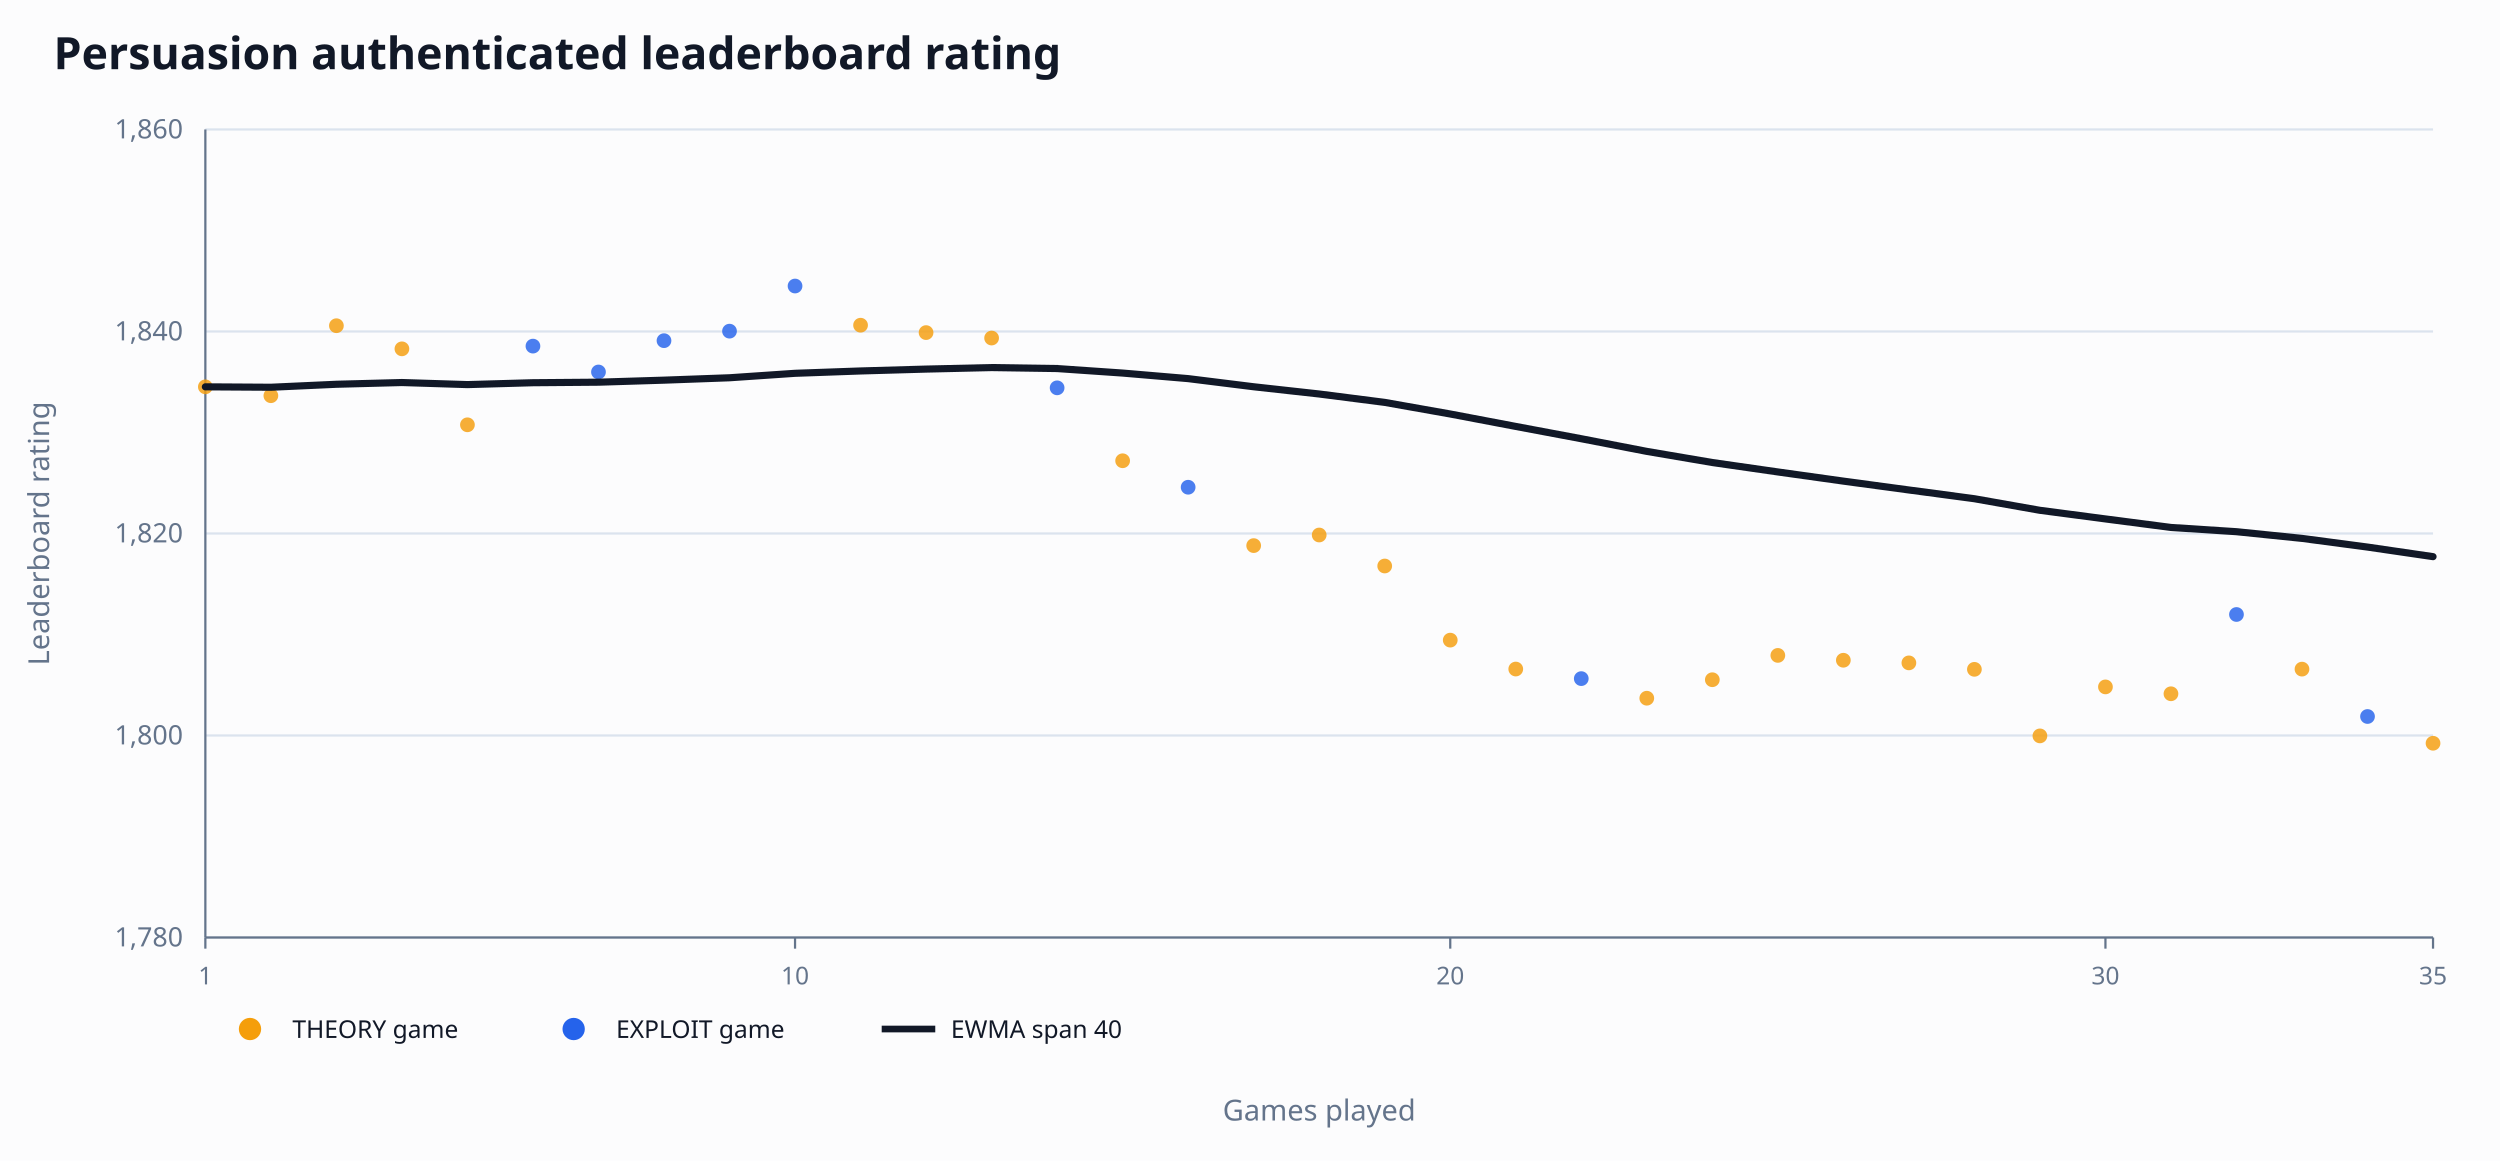
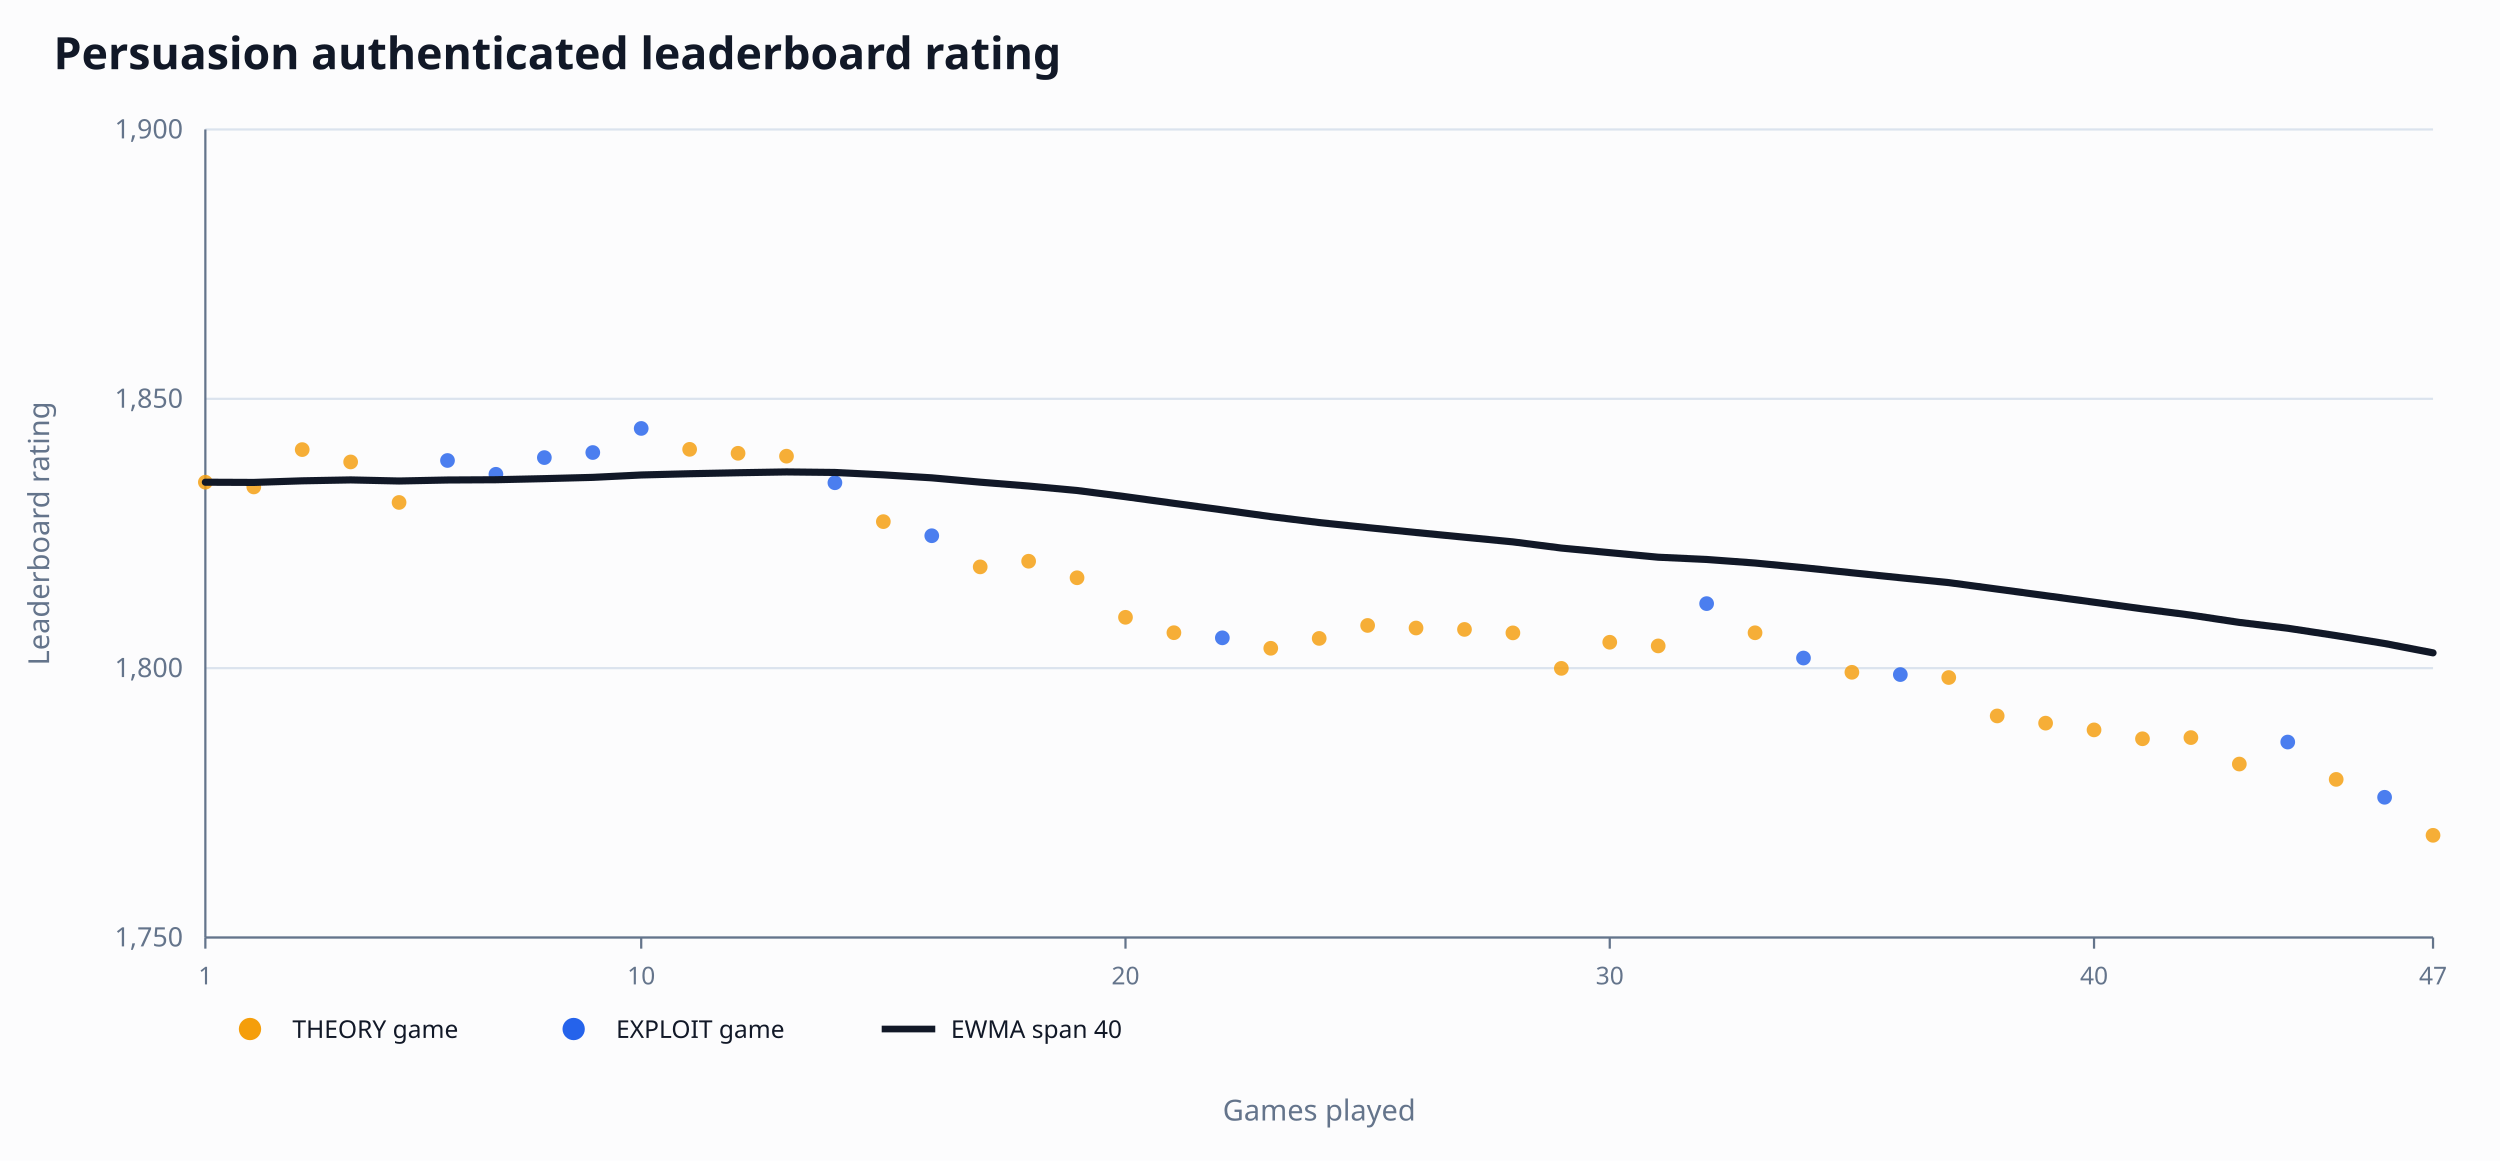
<svg xmlns="http://www.w3.org/2000/svg" width="1120" height="520" viewBox="0 0 1120 520">
  <rect width="100%" height="100%" fill="#fcfcfd" />
  <text x="24" y="31" font-family="system-ui,sans-serif" font-size="20" font-weight="700" fill="#111827">Persuasion authenticated leaderboard rating</text>
  <line x1="92" y1="420.00" x2="1090" y2="420.00" stroke="#dbe3ee" stroke-width="1" />
-   <text x="82" y="424.00" text-anchor="end" font-family="system-ui,sans-serif" font-size="12" fill="#64748b">1,780</text>
-   <line x1="92" y1="329.50" x2="1090" y2="329.50" stroke="#dbe3ee" stroke-width="1" />
-   <text x="82" y="333.50" text-anchor="end" font-family="system-ui,sans-serif" font-size="12" fill="#64748b">1,800</text>
-   <line x1="92" y1="239.00" x2="1090" y2="239.00" stroke="#dbe3ee" stroke-width="1" />
-   <text x="82" y="243.00" text-anchor="end" font-family="system-ui,sans-serif" font-size="12" fill="#64748b">1,820</text>
-   <line x1="92" y1="148.50" x2="1090" y2="148.50" stroke="#dbe3ee" stroke-width="1" />
-   <text x="82" y="152.50" text-anchor="end" font-family="system-ui,sans-serif" font-size="12" fill="#64748b">1,840</text>
+   <text x="82" y="424.00" text-anchor="end" font-family="system-ui,sans-serif" font-size="12" fill="#64748b">1,750</text>
+   <line x1="92" y1="299.33" x2="1090" y2="299.33" stroke="#dbe3ee" stroke-width="1" />
+   <text x="82" y="303.33" text-anchor="end" font-family="system-ui,sans-serif" font-size="12" fill="#64748b">1,800</text>
+   <line x1="92" y1="178.67" x2="1090" y2="178.67" stroke="#dbe3ee" stroke-width="1" />
+   <text x="82" y="182.67" text-anchor="end" font-family="system-ui,sans-serif" font-size="12" fill="#64748b">1,850</text>
  <line x1="92" y1="58.00" x2="1090" y2="58.00" stroke="#dbe3ee" stroke-width="1" />
-   <text x="82" y="62.00" text-anchor="end" font-family="system-ui,sans-serif" font-size="12" fill="#64748b">1,860</text>
+   <text x="82" y="62.00" text-anchor="end" font-family="system-ui,sans-serif" font-size="12" fill="#64748b">1,900</text>
  <line x1="92.00" y1="420" x2="92.00" y2="425" stroke="#64748b" />
  <text x="92.00" y="441" text-anchor="middle" font-family="system-ui,sans-serif" font-size="11" fill="#64748b">1</text>
-   <line x1="356.18" y1="420" x2="356.18" y2="425" stroke="#64748b" />
-   <text x="356.18" y="441" text-anchor="middle" font-family="system-ui,sans-serif" font-size="11" fill="#64748b">10</text>
-   <line x1="649.71" y1="420" x2="649.71" y2="425" stroke="#64748b" />
-   <text x="649.71" y="441" text-anchor="middle" font-family="system-ui,sans-serif" font-size="11" fill="#64748b">20</text>
-   <line x1="943.24" y1="420" x2="943.24" y2="425" stroke="#64748b" />
-   <text x="943.24" y="441" text-anchor="middle" font-family="system-ui,sans-serif" font-size="11" fill="#64748b">30</text>
+   <line x1="287.26" y1="420" x2="287.26" y2="425" stroke="#64748b" />
+   <text x="287.26" y="441" text-anchor="middle" font-family="system-ui,sans-serif" font-size="11" fill="#64748b">10</text>
+   <line x1="504.22" y1="420" x2="504.22" y2="425" stroke="#64748b" />
+   <text x="504.22" y="441" text-anchor="middle" font-family="system-ui,sans-serif" font-size="11" fill="#64748b">20</text>
+   <line x1="721.17" y1="420" x2="721.17" y2="425" stroke="#64748b" />
+   <text x="721.17" y="441" text-anchor="middle" font-family="system-ui,sans-serif" font-size="11" fill="#64748b">30</text>
+   <line x1="938.13" y1="420" x2="938.13" y2="425" stroke="#64748b" />
+   <text x="938.13" y="441" text-anchor="middle" font-family="system-ui,sans-serif" font-size="11" fill="#64748b">40</text>
  <line x1="1090.00" y1="420" x2="1090.00" y2="425" stroke="#64748b" />
-   <text x="1090.00" y="441" text-anchor="middle" font-family="system-ui,sans-serif" font-size="11" fill="#64748b">35</text>
+   <text x="1090.00" y="441" text-anchor="middle" font-family="system-ui,sans-serif" font-size="11" fill="#64748b">47</text>
  <line x1="92" y1="58" x2="92" y2="420" stroke="#64748b" />
  <line x1="92" y1="420" x2="1090" y2="420" stroke="#64748b" />
  <text x="591.00" y="502" text-anchor="middle" font-family="system-ui,sans-serif" font-size="13" fill="#64748b">Games played</text>
  <text x="22" y="239.00" text-anchor="middle" transform="rotate(-90 22 239.00)" font-family="system-ui,sans-serif" font-size="13" fill="#64748b">Leaderboard rating</text>
-   <circle cx="92.00" cy="173.30" r="3.3" fill="#f59e0b" opacity="0.82" />
-   <circle cx="121.35" cy="177.28" r="3.3" fill="#f59e0b" opacity="0.82" />
-   <circle cx="150.71" cy="145.92" r="3.3" fill="#f59e0b" opacity="0.82" />
-   <circle cx="180.06" cy="156.28" r="3.3" fill="#f59e0b" opacity="0.82" />
-   <circle cx="209.41" cy="190.31" r="3.3" fill="#f59e0b" opacity="0.82" />
-   <circle cx="238.76" cy="155.06" r="3.3" fill="#2563eb" opacity="0.82" />
-   <circle cx="268.12" cy="166.65" r="3.3" fill="#2563eb" opacity="0.82" />
-   <circle cx="297.47" cy="152.62" r="3.3" fill="#2563eb" opacity="0.82" />
-   <circle cx="326.82" cy="148.36" r="3.3" fill="#2563eb" opacity="0.82" />
-   <circle cx="356.18" cy="128.14" r="3.3" fill="#2563eb" opacity="0.82" />
-   <circle cx="385.53" cy="145.69" r="3.3" fill="#f59e0b" opacity="0.82" />
-   <circle cx="414.88" cy="149.00" r="3.3" fill="#f59e0b" opacity="0.82" />
-   <circle cx="444.24" cy="151.44" r="3.3" fill="#f59e0b" opacity="0.82" />
-   <circle cx="473.59" cy="173.75" r="3.3" fill="#2563eb" opacity="0.82" />
-   <circle cx="502.94" cy="206.42" r="3.3" fill="#f59e0b" opacity="0.82" />
-   <circle cx="532.29" cy="218.28" r="3.3" fill="#2563eb" opacity="0.82" />
-   <circle cx="561.65" cy="244.43" r="3.3" fill="#f59e0b" opacity="0.82" />
-   <circle cx="591.00" cy="239.68" r="3.3" fill="#f59e0b" opacity="0.82" />
-   <circle cx="620.35" cy="253.57" r="3.3" fill="#f59e0b" opacity="0.82" />
-   <circle cx="649.71" cy="286.78" r="3.3" fill="#f59e0b" opacity="0.82" />
-   <circle cx="679.06" cy="299.73" r="3.3" fill="#f59e0b" opacity="0.82" />
-   <circle cx="708.41" cy="304.02" r="3.3" fill="#2563eb" opacity="0.82" />
-   <circle cx="737.76" cy="312.80" r="3.3" fill="#f59e0b" opacity="0.82" />
-   <circle cx="767.12" cy="304.52" r="3.3" fill="#f59e0b" opacity="0.82" />
-   <circle cx="796.47" cy="293.62" r="3.3" fill="#f59e0b" opacity="0.82" />
-   <circle cx="825.82" cy="295.79" r="3.3" fill="#f59e0b" opacity="0.82" />
-   <circle cx="855.18" cy="296.97" r="3.3" fill="#f59e0b" opacity="0.82" />
-   <circle cx="884.53" cy="299.86" r="3.3" fill="#f59e0b" opacity="0.82" />
-   <circle cx="913.88" cy="329.68" r="3.3" fill="#f59e0b" opacity="0.82" />
-   <circle cx="943.24" cy="307.73" r="3.3" fill="#f59e0b" opacity="0.82" />
-   <circle cx="972.59" cy="310.81" r="3.3" fill="#f59e0b" opacity="0.82" />
-   <circle cx="1001.94" cy="275.29" r="3.3" fill="#2563eb" opacity="0.82" />
-   <circle cx="1031.29" cy="299.77" r="3.3" fill="#f59e0b" opacity="0.82" />
-   <circle cx="1060.65" cy="320.99" r="3.3" fill="#2563eb" opacity="0.82" />
-   <circle cx="1090.00" cy="332.98" r="3.3" fill="#f59e0b" opacity="0.82" />
-   <polyline points="92.00,173.30 121.35,173.49 150.71,172.15 180.06,171.37 209.41,172.30 238.76,171.46 268.12,171.22 297.47,170.31 326.82,169.24 356.18,167.24 385.53,166.19 414.88,165.35 444.24,164.67 473.59,165.11 502.94,167.13 532.29,169.62 561.65,173.27 591.00,176.51 620.35,180.27 649.71,185.47 679.06,191.04 708.41,196.55 737.76,202.22 767.12,207.21 796.47,211.43 825.82,215.54 855.18,219.51 884.53,223.43 913.88,228.62 943.24,232.48 972.59,236.30 1001.94,238.20 1031.29,241.20 1060.65,245.09 1090.00,249.38" fill="none" stroke="#111827" stroke-width="3.2" stroke-linejoin="round" stroke-linecap="round" />
+   <circle cx="92.00" cy="216.03" r="3.3" fill="#f59e0b" opacity="0.82" />
+   <circle cx="113.70" cy="218.15" r="3.3" fill="#f59e0b" opacity="0.82" />
+   <circle cx="135.39" cy="201.42" r="3.3" fill="#f59e0b" opacity="0.82" />
+   <circle cx="157.09" cy="206.95" r="3.3" fill="#f59e0b" opacity="0.82" />
+   <circle cx="178.78" cy="225.10" r="3.3" fill="#f59e0b" opacity="0.82" />
+   <circle cx="200.48" cy="206.30" r="3.3" fill="#2563eb" opacity="0.82" />
+   <circle cx="222.17" cy="212.48" r="3.3" fill="#2563eb" opacity="0.82" />
+   <circle cx="243.87" cy="205.00" r="3.3" fill="#2563eb" opacity="0.82" />
+   <circle cx="265.57" cy="202.73" r="3.3" fill="#2563eb" opacity="0.82" />
+   <circle cx="287.26" cy="191.94" r="3.3" fill="#2563eb" opacity="0.82" />
+   <circle cx="308.96" cy="201.30" r="3.3" fill="#f59e0b" opacity="0.82" />
+   <circle cx="330.65" cy="203.07" r="3.3" fill="#f59e0b" opacity="0.82" />
+   <circle cx="352.35" cy="204.37" r="3.3" fill="#f59e0b" opacity="0.82" />
+   <circle cx="374.04" cy="216.27" r="3.3" fill="#2563eb" opacity="0.82" />
+   <circle cx="395.74" cy="233.69" r="3.3" fill="#f59e0b" opacity="0.82" />
+   <circle cx="417.43" cy="240.01" r="3.3" fill="#2563eb" opacity="0.82" />
+   <circle cx="439.13" cy="253.96" r="3.3" fill="#f59e0b" opacity="0.82" />
+   <circle cx="460.83" cy="251.43" r="3.3" fill="#f59e0b" opacity="0.82" />
+   <circle cx="482.52" cy="258.84" r="3.3" fill="#f59e0b" opacity="0.82" />
+   <circle cx="504.22" cy="276.55" r="3.3" fill="#f59e0b" opacity="0.82" />
+   <circle cx="525.91" cy="283.45" r="3.3" fill="#f59e0b" opacity="0.82" />
+   <circle cx="547.61" cy="285.75" r="3.3" fill="#2563eb" opacity="0.82" />
+   <circle cx="569.30" cy="290.43" r="3.3" fill="#f59e0b" opacity="0.82" />
+   <circle cx="591.00" cy="286.01" r="3.3" fill="#f59e0b" opacity="0.82" />
+   <circle cx="612.70" cy="280.20" r="3.3" fill="#f59e0b" opacity="0.82" />
+   <circle cx="634.39" cy="281.35" r="3.3" fill="#f59e0b" opacity="0.82" />
+   <circle cx="656.09" cy="281.98" r="3.3" fill="#f59e0b" opacity="0.82" />
+   <circle cx="677.78" cy="283.53" r="3.3" fill="#f59e0b" opacity="0.82" />
+   <circle cx="699.48" cy="299.43" r="3.3" fill="#f59e0b" opacity="0.82" />
+   <circle cx="721.17" cy="287.73" r="3.3" fill="#f59e0b" opacity="0.82" />
+   <circle cx="742.87" cy="289.37" r="3.3" fill="#f59e0b" opacity="0.82" />
+   <circle cx="764.57" cy="270.42" r="3.3" fill="#2563eb" opacity="0.82" />
+   <circle cx="786.26" cy="283.48" r="3.3" fill="#f59e0b" opacity="0.82" />
+   <circle cx="807.96" cy="294.80" r="3.3" fill="#2563eb" opacity="0.82" />
+   <circle cx="829.65" cy="301.19" r="3.3" fill="#f59e0b" opacity="0.82" />
+   <circle cx="851.35" cy="302.21" r="3.3" fill="#2563eb" opacity="0.82" />
+   <circle cx="873.04" cy="303.53" r="3.3" fill="#f59e0b" opacity="0.82" />
+   <circle cx="894.74" cy="320.74" r="3.3" fill="#f59e0b" opacity="0.82" />
+   <circle cx="916.43" cy="323.97" r="3.3" fill="#f59e0b" opacity="0.82" />
+   <circle cx="938.13" cy="326.99" r="3.3" fill="#f59e0b" opacity="0.82" />
+   <circle cx="959.83" cy="330.97" r="3.3" fill="#f59e0b" opacity="0.82" />
+   <circle cx="981.52" cy="330.44" r="3.3" fill="#f59e0b" opacity="0.82" />
+   <circle cx="1003.22" cy="342.29" r="3.3" fill="#f59e0b" opacity="0.82" />
+   <circle cx="1024.91" cy="332.44" r="3.3" fill="#2563eb" opacity="0.82" />
+   <circle cx="1046.61" cy="349.17" r="3.3" fill="#f59e0b" opacity="0.82" />
+   <circle cx="1068.30" cy="357.18" r="3.3" fill="#2563eb" opacity="0.82" />
+   <circle cx="1090.00" cy="374.22" r="3.3" fill="#f59e0b" opacity="0.82" />
+   <polyline points="92.00,216.03 113.70,216.13 135.39,215.41 157.09,215.00 178.78,215.49 200.48,215.04 222.17,214.92 243.87,214.43 265.57,213.86 287.26,212.79 308.96,212.23 330.65,211.79 352.35,211.42 374.04,211.66 395.74,212.73 417.43,214.07 439.13,216.01 460.83,217.74 482.52,219.74 504.22,222.52 525.91,225.49 547.61,228.43 569.30,231.45 591.00,234.11 612.70,236.36 634.39,238.56 656.09,240.67 677.78,242.76 699.48,245.53 721.17,247.59 742.87,249.63 764.57,250.64 786.26,252.24 807.96,254.32 829.65,256.60 851.35,258.83 873.04,261.01 894.74,263.92 916.43,266.85 938.13,269.79 959.83,272.77 981.52,275.58 1003.22,278.84 1024.91,281.45 1046.61,284.76 1068.30,288.29 1090.00,292.48" fill="none" stroke="#111827" stroke-width="3.2" stroke-linejoin="round" stroke-linecap="round" />
  <circle cx="112" cy="461" r="5" fill="#f59e0b" />
  <text x="131" y="465" font-family="system-ui,sans-serif" font-size="11" fill="#111827">THEORY game</text>
  <circle cx="257" cy="461" r="5" fill="#2563eb" />
  <text x="276" y="465" font-family="system-ui,sans-serif" font-size="11" fill="#111827">EXPLOIT game</text>
  <line x1="395" y1="461" x2="419" y2="461" stroke="#111827" stroke-width="3" />
  <text x="426" y="465" font-family="system-ui,sans-serif" font-size="11" fill="#111827">EWMA span 40</text>
</svg>
